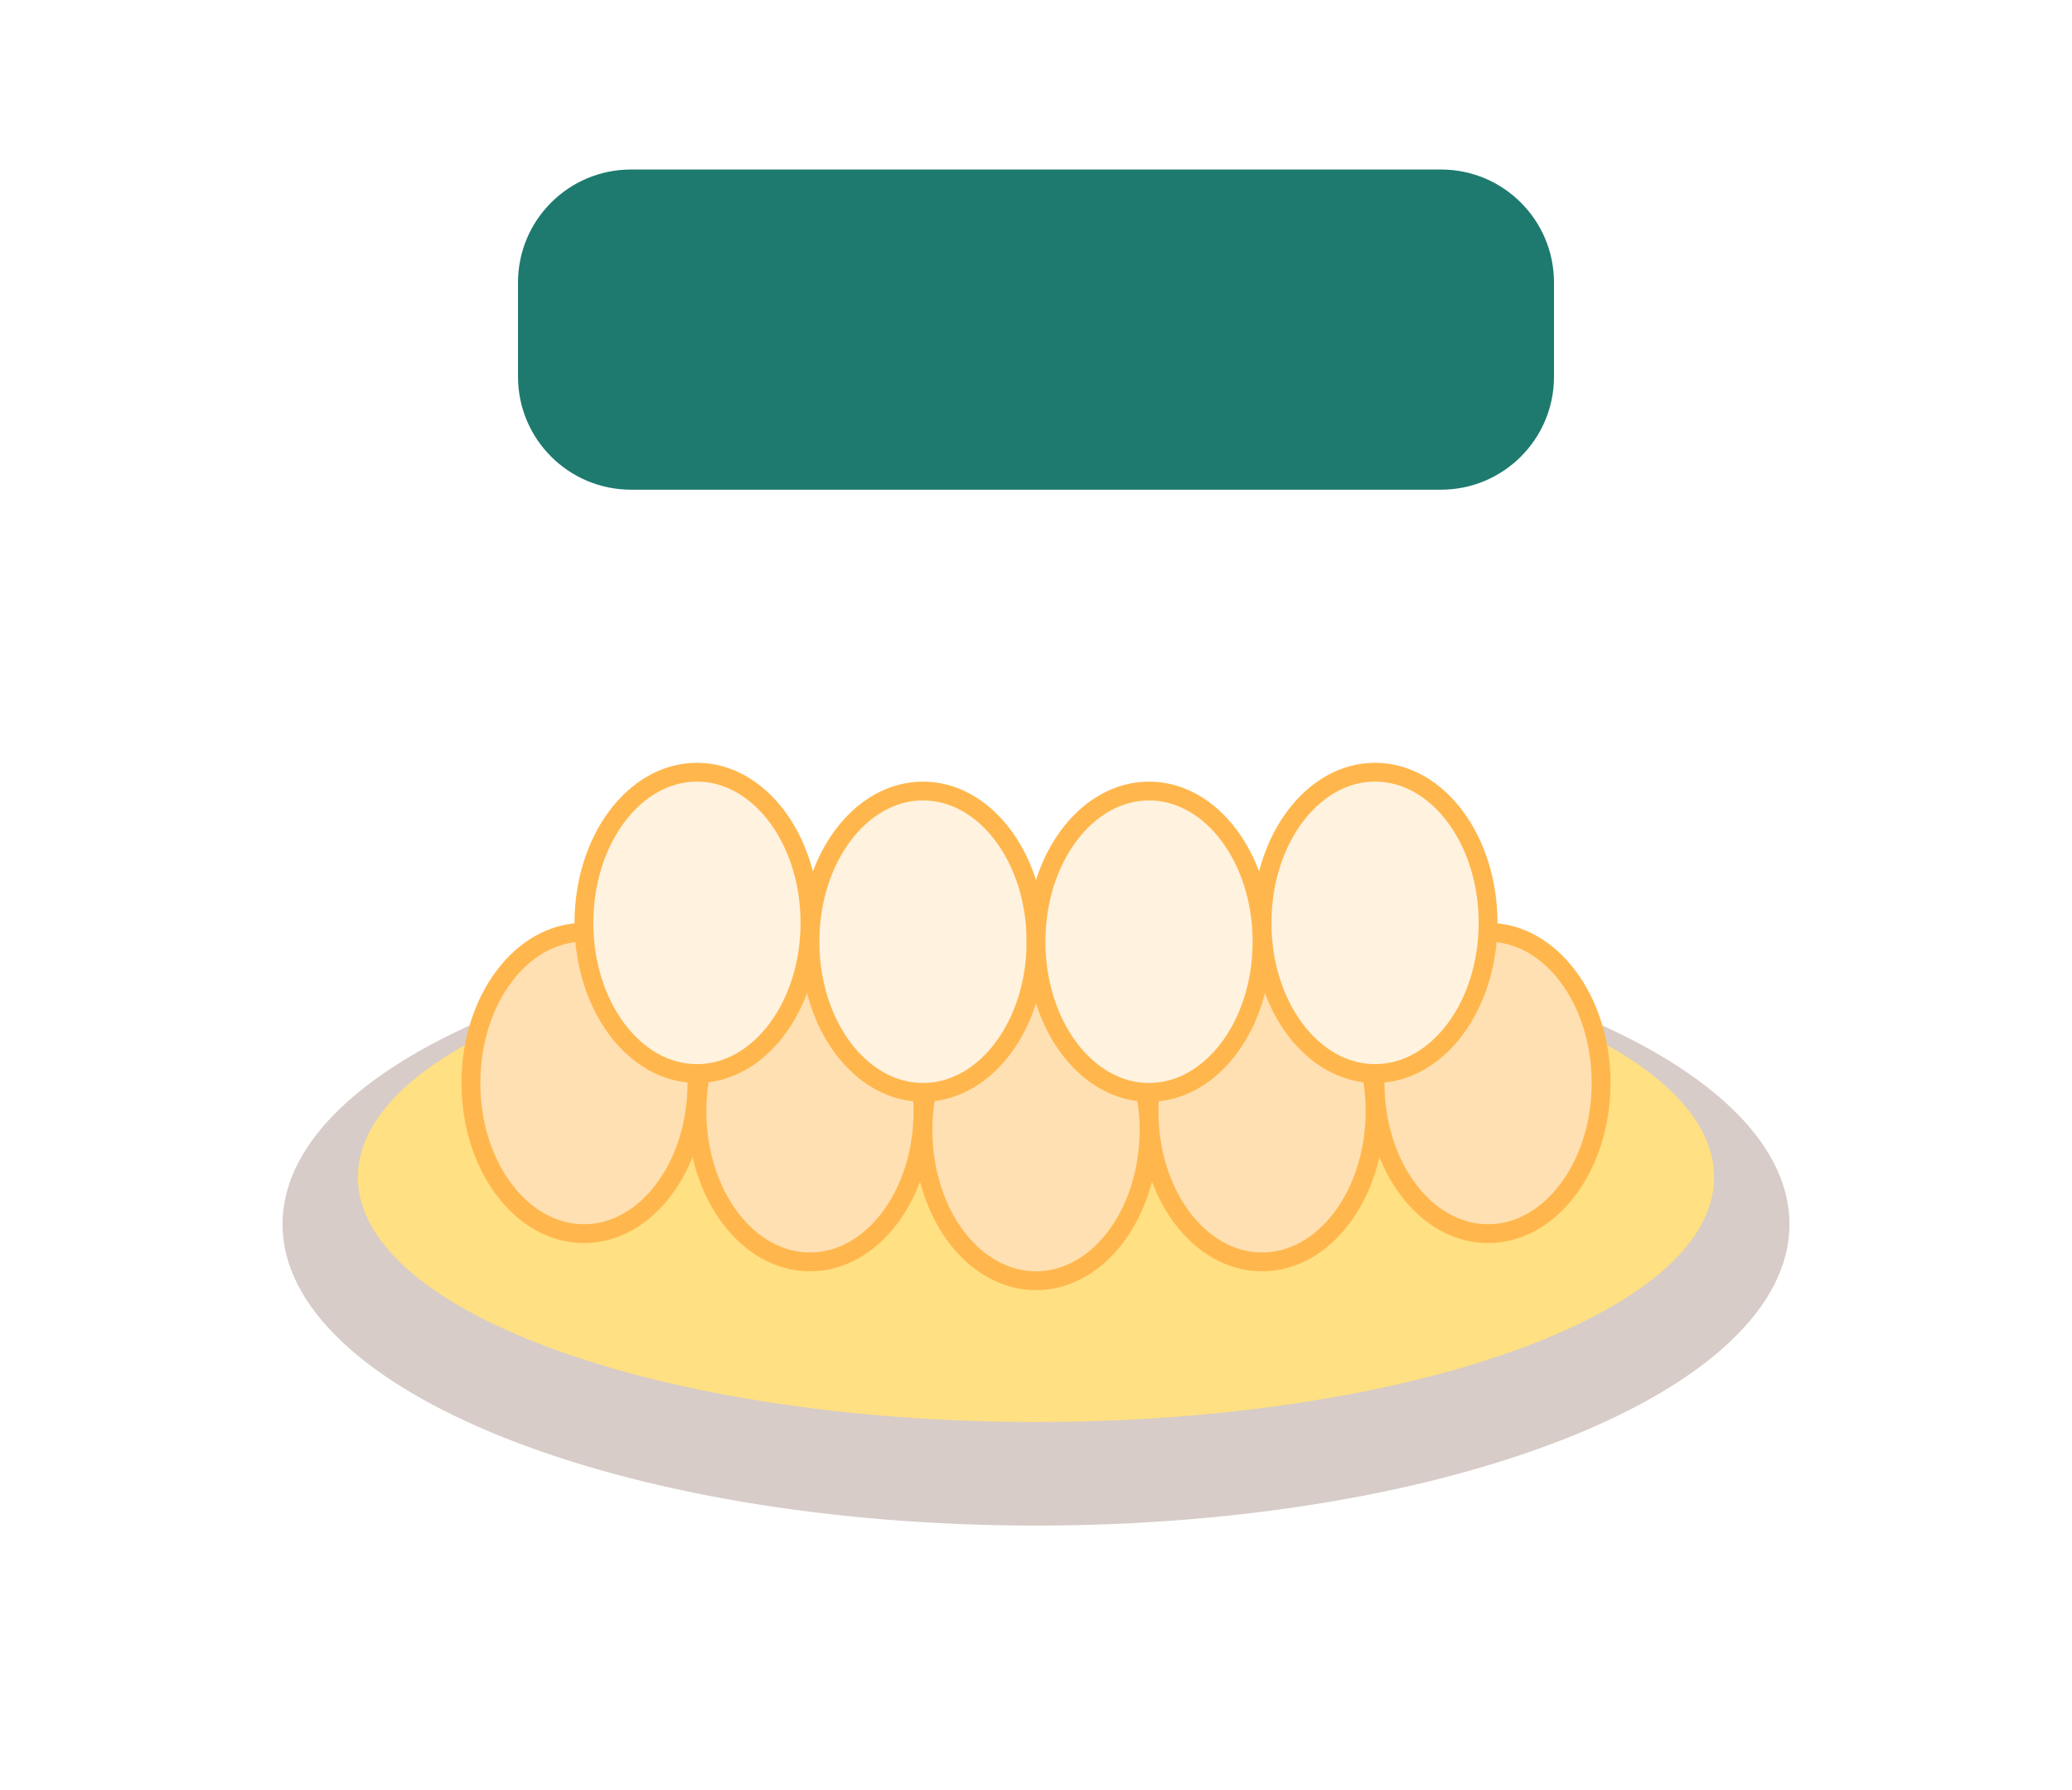
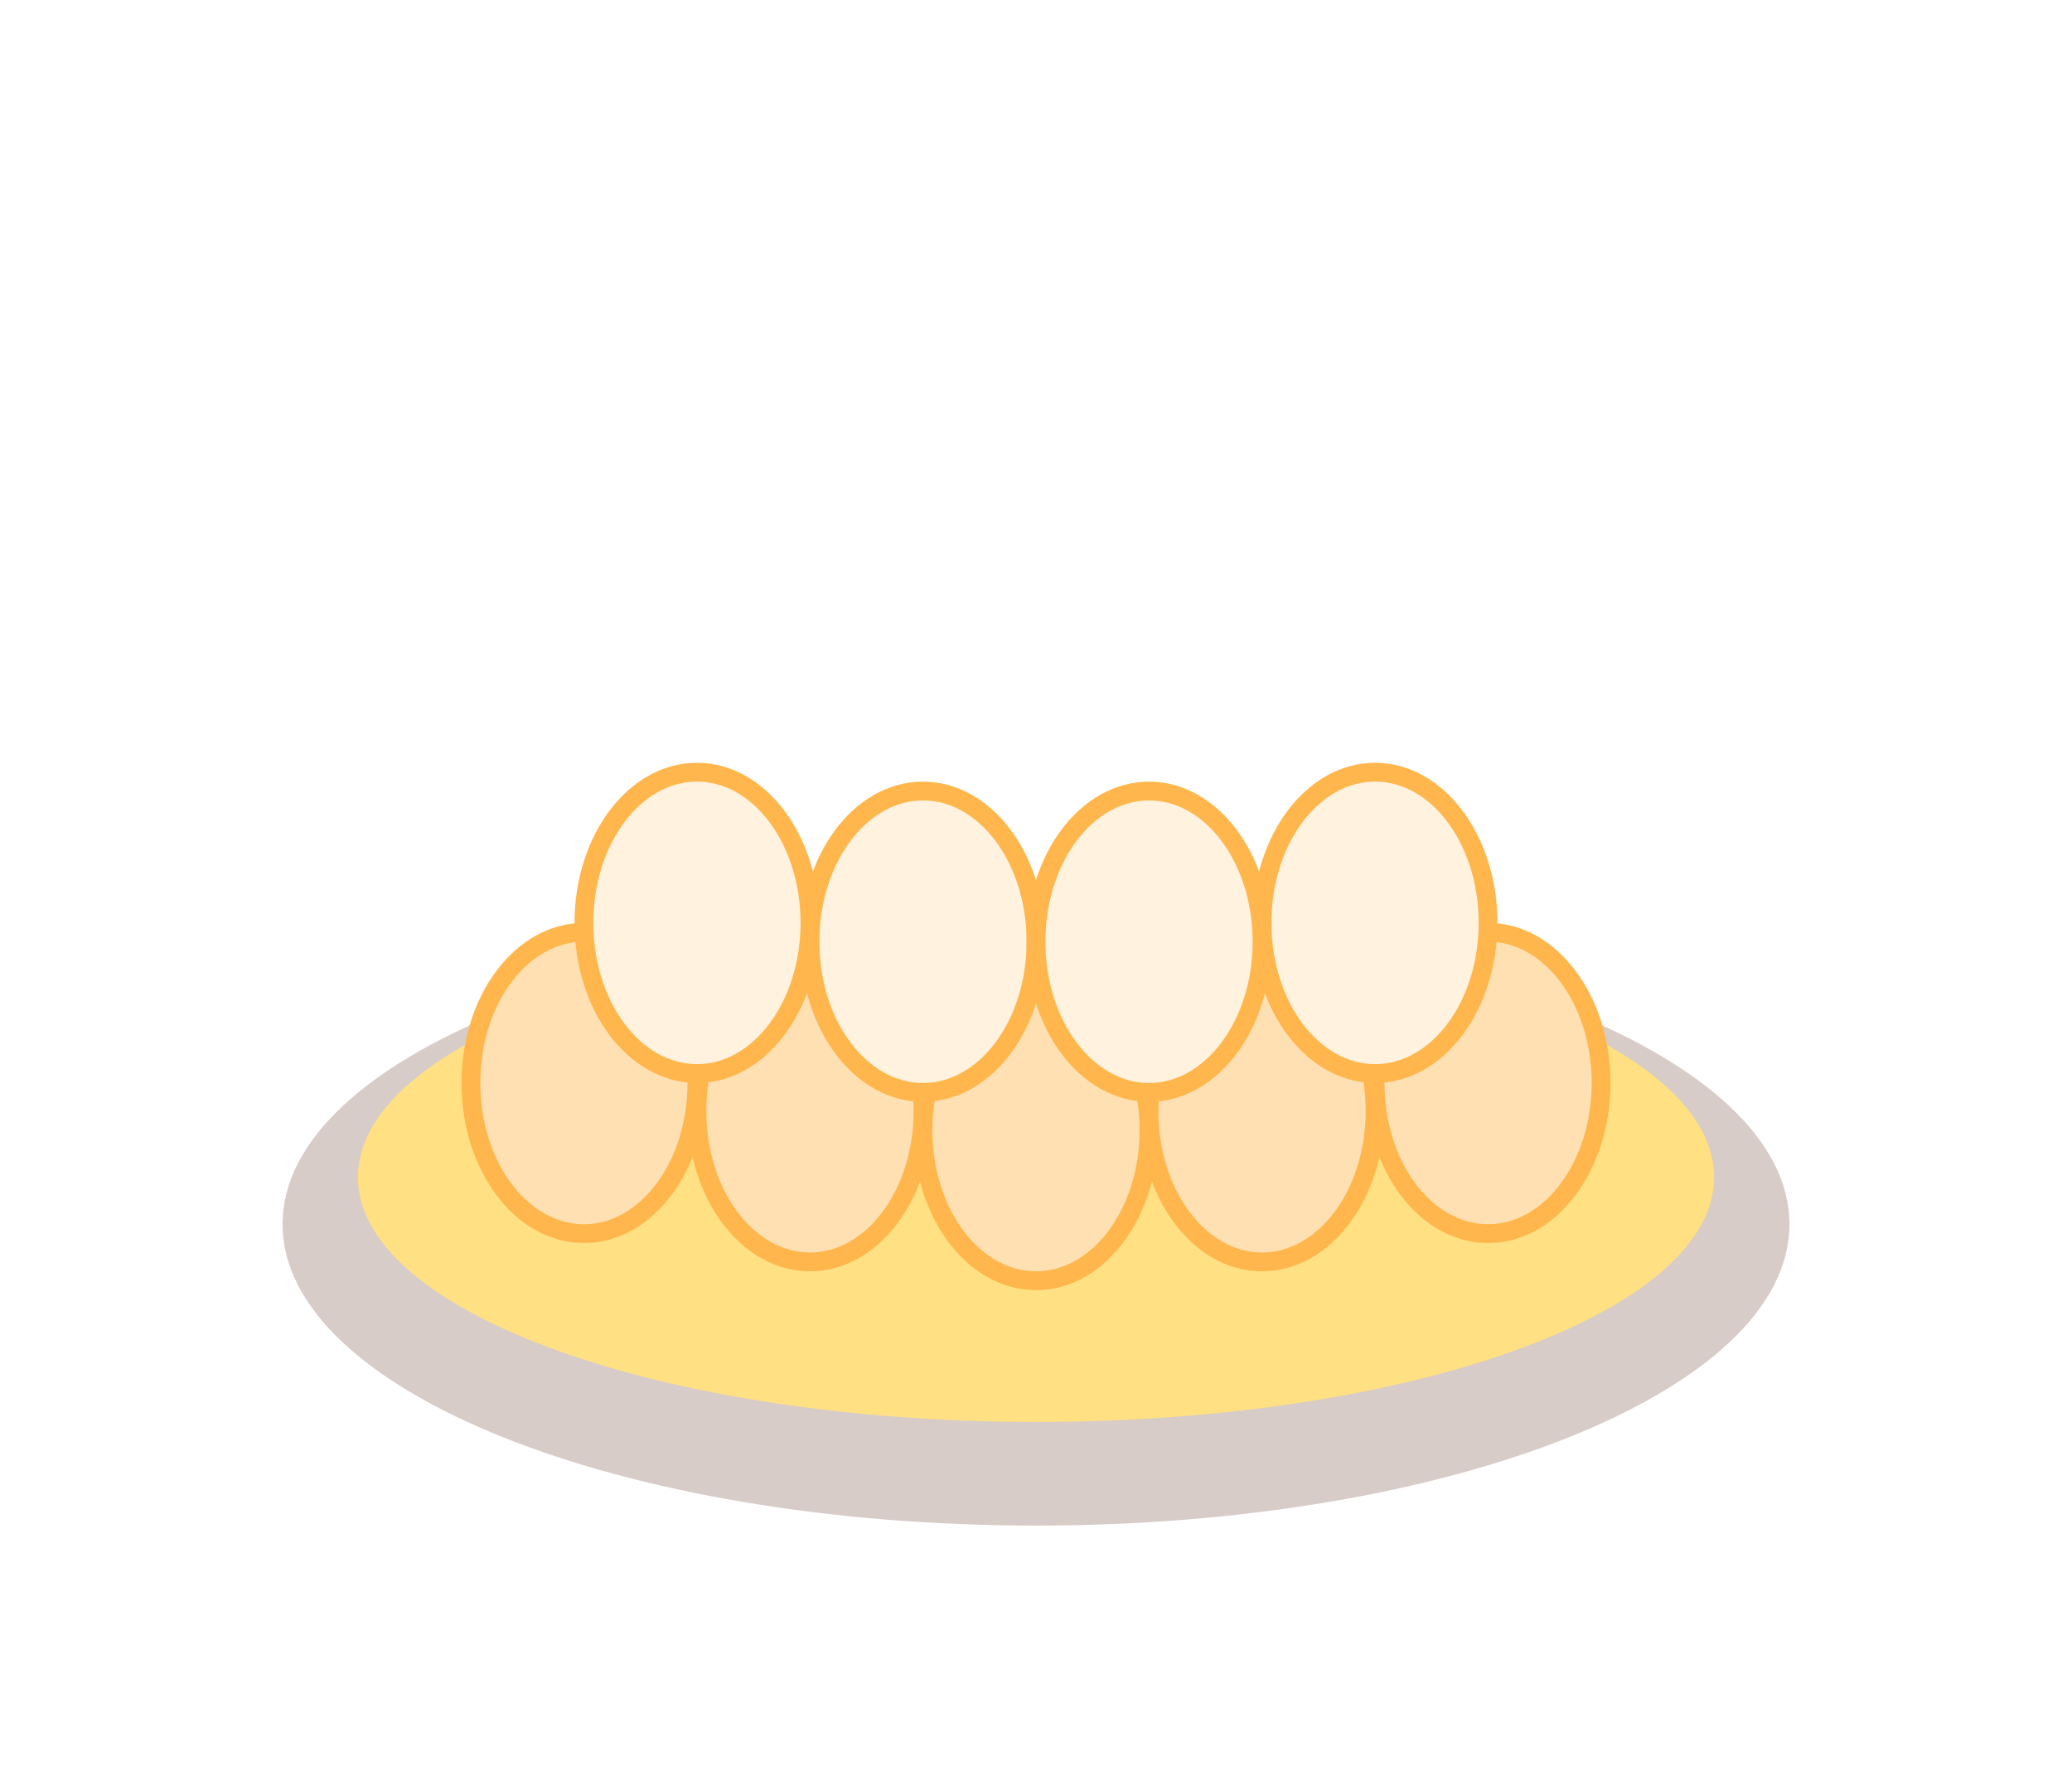
<svg xmlns="http://www.w3.org/2000/svg" viewBox="0 0 220 190" width="100%" height="100%">
  <ellipse cx="110" cy="130" rx="80" ry="32" fill="#D7CCC8" />
  <ellipse cx="110" cy="125" rx="72" ry="26" fill="#FFE082" />
  <ellipse cx="62" cy="115" rx="12" ry="16" fill="#FFE0B2" stroke="#FFB74D" stroke-width="2" />
  <ellipse cx="86" cy="118" rx="12" ry="16" fill="#FFE0B2" stroke="#FFB74D" stroke-width="2" />
  <ellipse cx="110" cy="120" rx="12" ry="16" fill="#FFE0B2" stroke="#FFB74D" stroke-width="2" />
  <ellipse cx="134" cy="118" rx="12" ry="16" fill="#FFE0B2" stroke="#FFB74D" stroke-width="2" />
  <ellipse cx="158" cy="115" rx="12" ry="16" fill="#FFE0B2" stroke="#FFB74D" stroke-width="2" />
  <ellipse cx="74" cy="98" rx="12" ry="16" fill="#FFF3E0" stroke="#FFB74D" stroke-width="2" />
  <ellipse cx="98" cy="100" rx="12" ry="16" fill="#FFF3E0" stroke="#FFB74D" stroke-width="2" />
  <ellipse cx="122" cy="100" rx="12" ry="16" fill="#FFF3E0" stroke="#FFB74D" stroke-width="2" />
  <ellipse cx="146" cy="98" rx="12" ry="16" fill="#FFF3E0" stroke="#FFB74D" stroke-width="2" />
-   <rect x="55" y="18" width="110" height="34" rx="12" fill="#1E7A6F" />
</svg>
